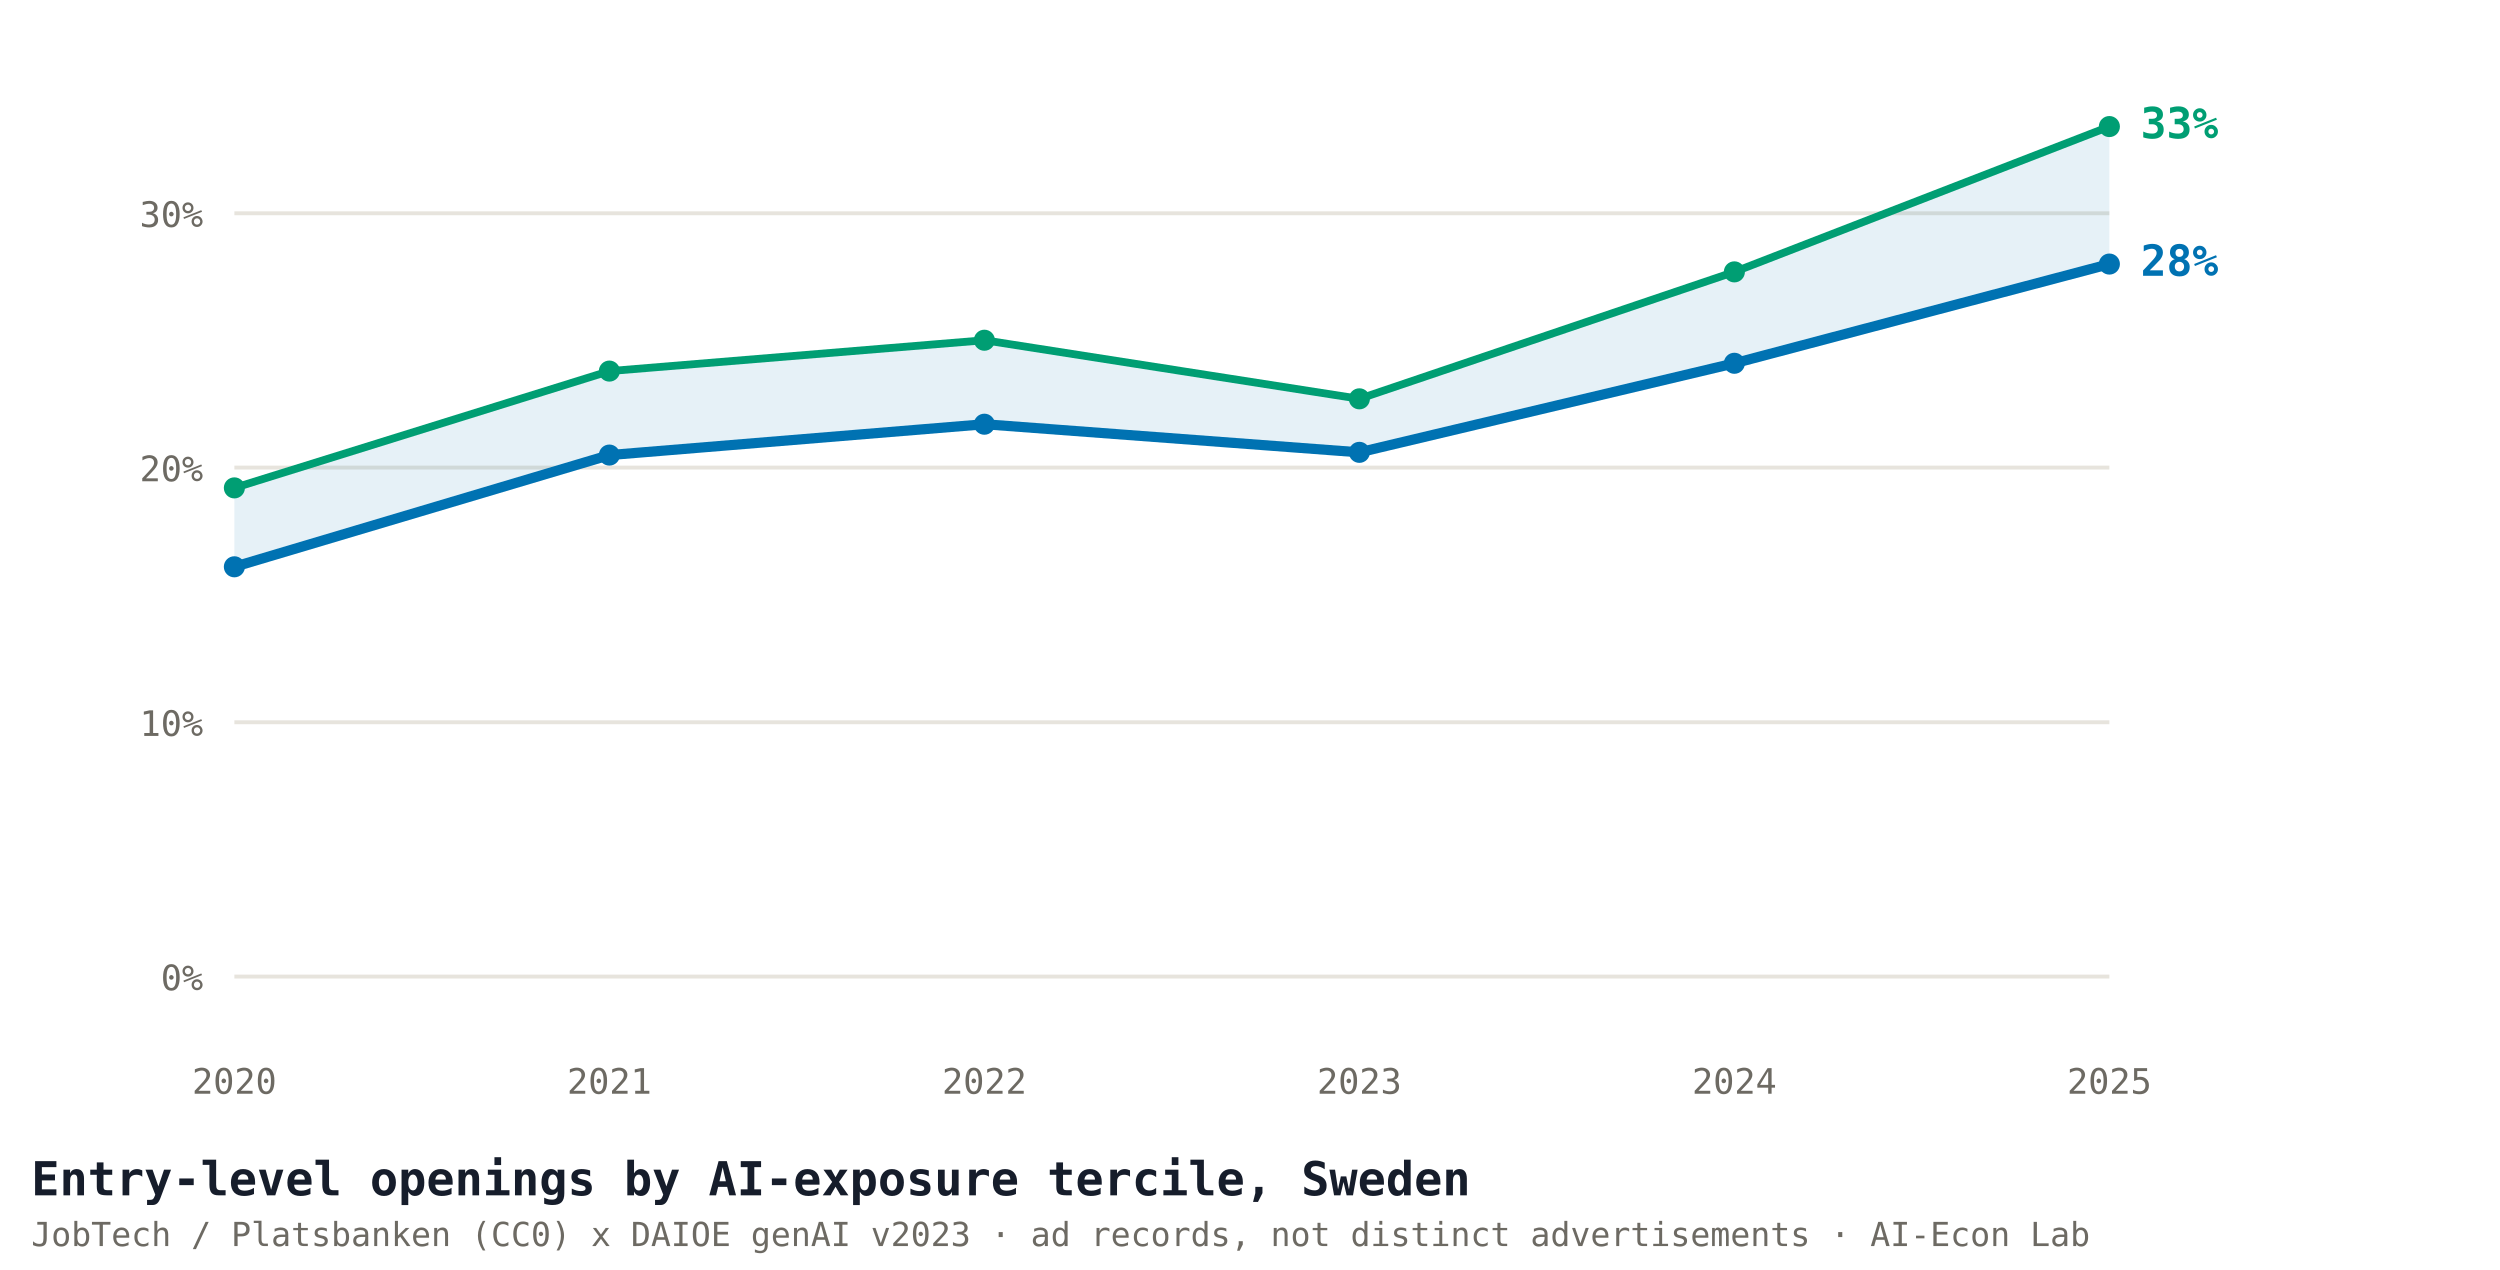
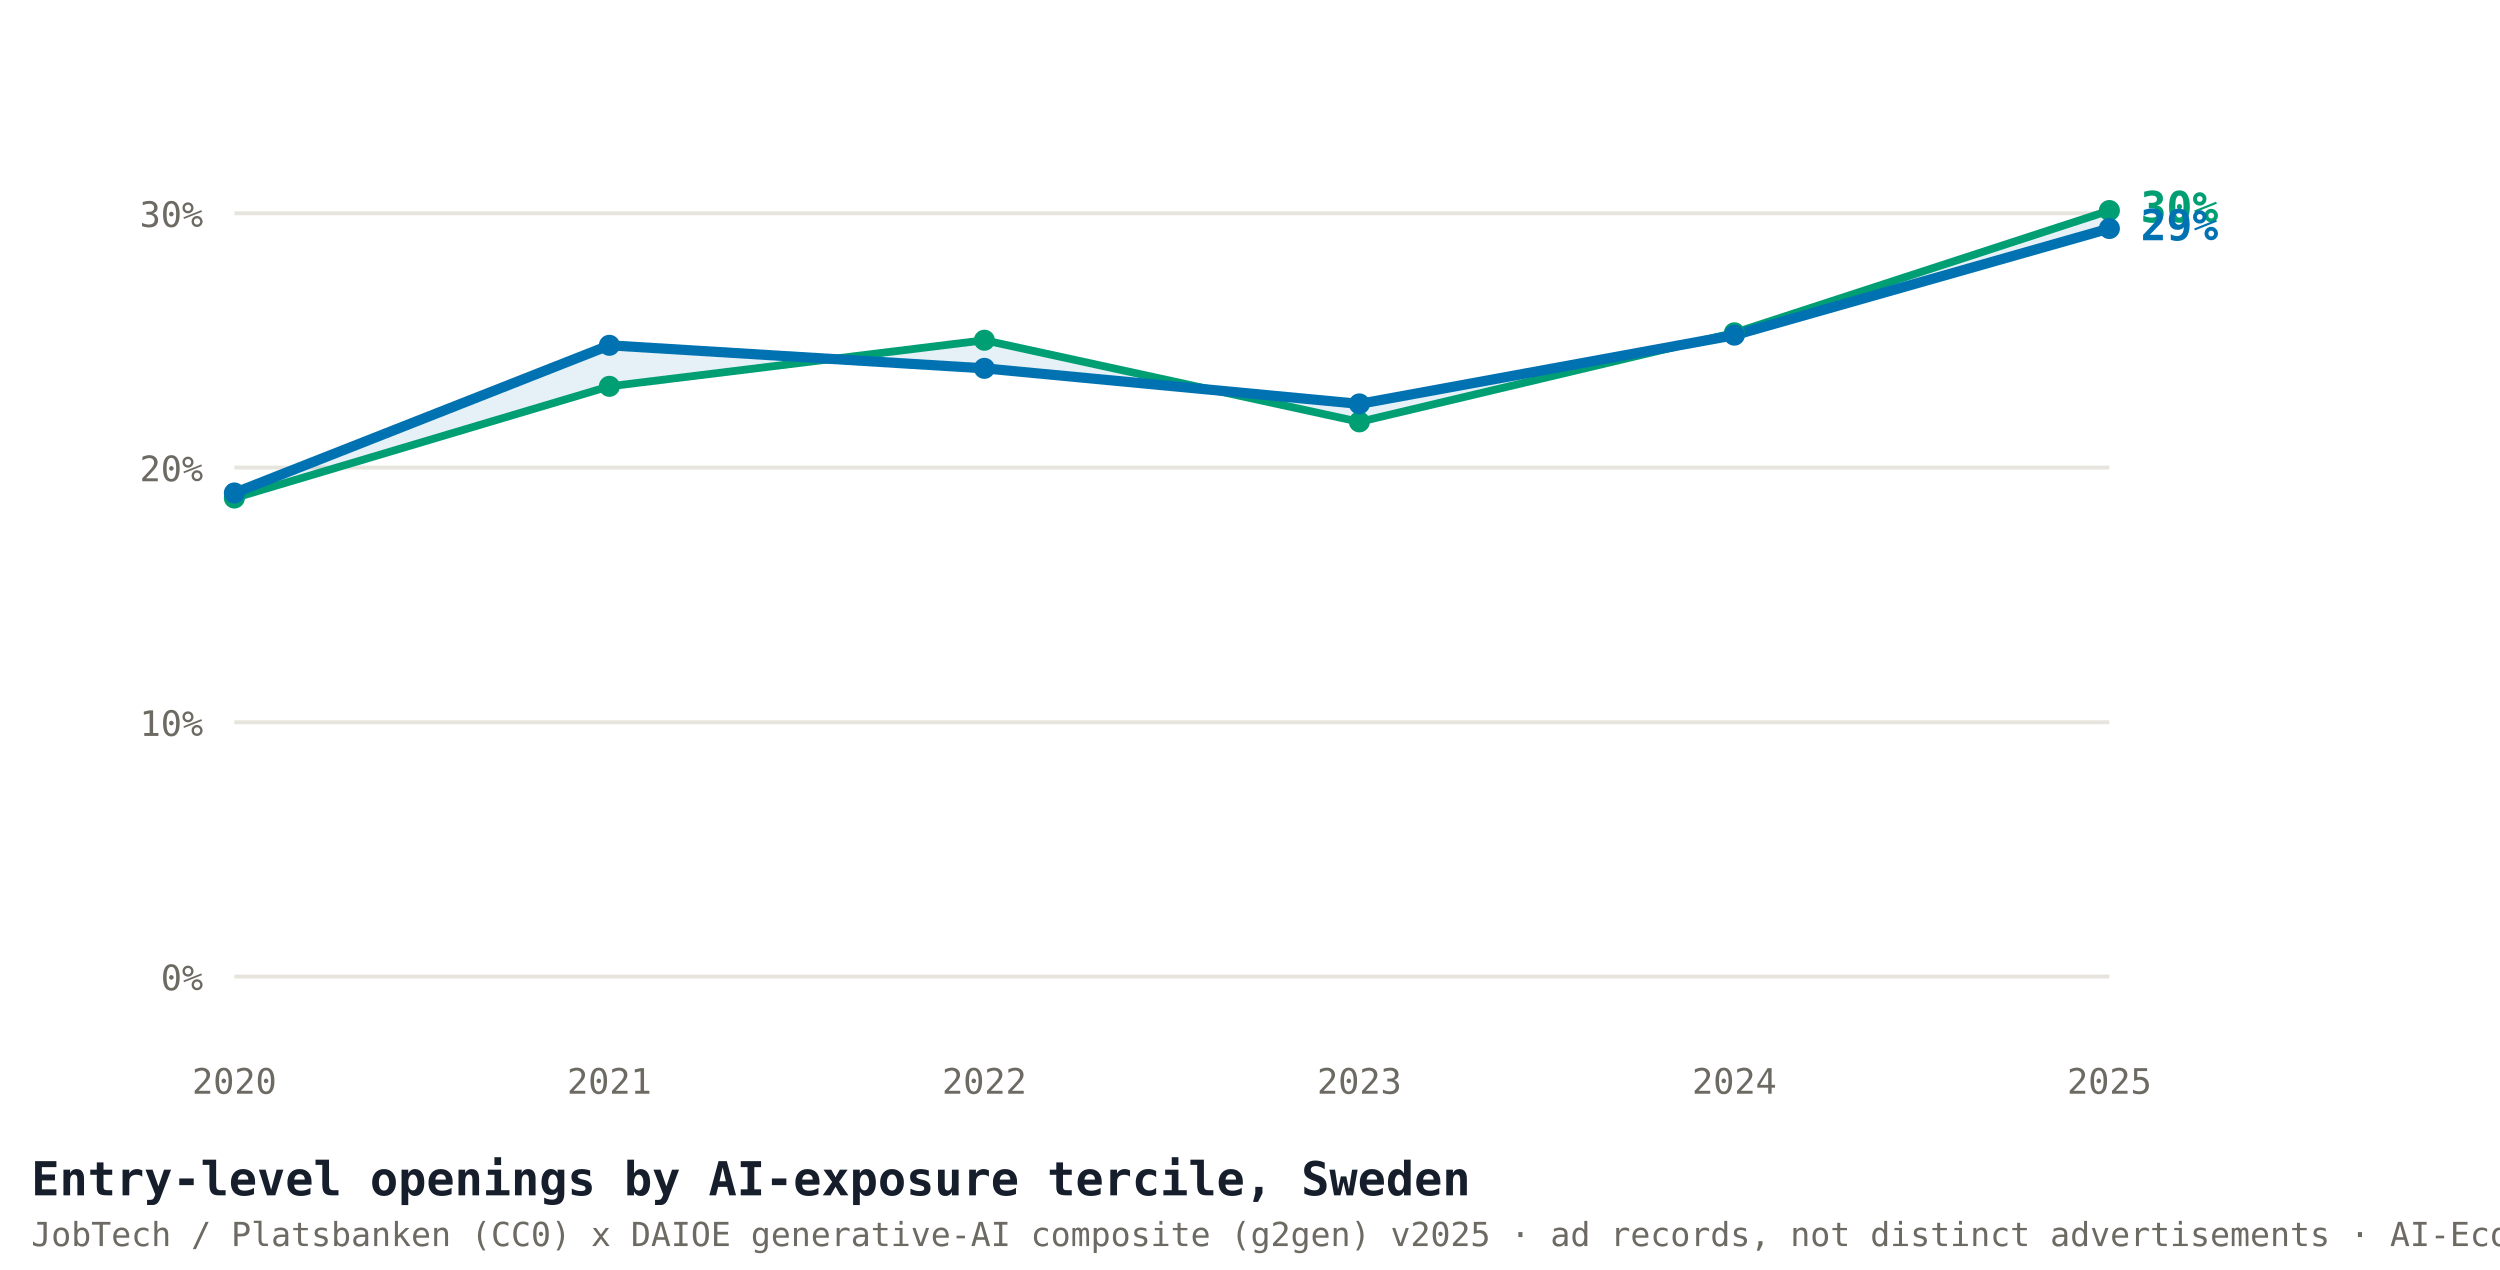
<svg xmlns="http://www.w3.org/2000/svg" class="rankchart squeeze" viewBox="0 0 640 325" role="img" aria-label="Entry-level share of job openings in least- versus most-AI-exposed occupations, 2020 to 2025, with a widening gap">
  <style>:root{--c1:#0072b2;--c2:#d55e00;--c3:#009e73;--c4:#cc79a7;--ink:#161d2b}.rankchart{font-family:ui-monospace,Menlo,monospace}svg{background:#ffffff}.grid,.rowguide{stroke:#e7e4dd}.rowguide{opacity:.6}.meanline{stroke:#8a8a8a;stroke-dasharray:3 3}.meanlab,.tick{fill:#6d6a63;font-size:9px}.dname{fill:#3f3d39;font-size:10px}.dname.se{fill:#0072b2;font-weight:700}.dot{fill:#9a9a9a}.dot.se{fill:#0072b2}.bar{fill:#9a9a9a}.bar.se{fill:#0072b2}.dval{fill:#6d6a63;font-size:9.5px}.dval.se{fill:#0072b2;font-weight:700}.ddelta{fill:#6d6a63;font-size:8.5px}.trendarea{fill:#0072b2;opacity:.08}.trendline,.trenddash{fill:none;stroke:#0072b2;stroke-width:2}.trenddash{stroke-dasharray:4 3}.trenddot{fill:#0072b2}.trendval{fill:#0072b2;font-size:11px;font-weight:700}.trendcov{fill:#6d6a63;font-size:9px}.sqband{fill:#0072b2;opacity:.10}.sqlo{fill:none;stroke:#009e73;stroke-width:2}.sqhi{fill:none;stroke:#0072b2;stroke-width:2.6}.sqdot.lo{fill:#009e73}.sqdot.hi{fill:#0072b2}.sqval{font-size:11px;font-weight:700}.sqval.lo{fill:#009e73}.sqval.hi{fill:#0072b2}.dumb{display:block}.dbtrack{stroke:#d9d5cd;stroke-width:3}.dblo{fill:#009e73}.dbhi{fill:#0072b2}.figttl{fill:#161d2b;font-size:12px;font-weight:700}.figsrc{fill:#6d6a63;font-size:8.5px}</style>
  <line class="grid" x1="60" y1="250.0" x2="540" y2="250.0" />
  <text class="tick" x="52" y="253.5" text-anchor="end">0%</text>
  <line class="grid" x1="60" y1="184.9" x2="540" y2="184.9" />
  <text class="tick" x="52" y="188.4" text-anchor="end">10%</text>
  <line class="grid" x1="60" y1="119.7" x2="540" y2="119.7" />
  <text class="tick" x="52" y="123.2" text-anchor="end">20%</text>
  <line class="grid" x1="60" y1="54.6" x2="540" y2="54.6" />
  <text class="tick" x="52" y="58.1" text-anchor="end">30%</text>
  <text class="tick" x="60.0" y="280" text-anchor="middle">2020</text>
  <text class="tick" x="156.0" y="280" text-anchor="middle">2021</text>
  <text class="tick" x="252.0" y="280" text-anchor="middle">2022</text>
  <text class="tick" x="348.0" y="280" text-anchor="middle">2023</text>
  <text class="tick" x="444.0" y="280" text-anchor="middle">2024</text>
  <text class="tick" x="540.0" y="280" text-anchor="middle">2025</text>
-   <polygon class="sqband" points="60.0,124.9 156.0,95.0 252.0,87.1 348.0,102.1 444.0,69.6 540.0,32.4 540.0,67.6 444.0,93.0 348.0,115.8 252.0,108.6 156.0,116.5 60.0,145.1" />
-   <polyline class="sqlo" points="60.0,124.9 156.0,95.0 252.0,87.1 348.0,102.1 444.0,69.6 540.0,32.4" />
-   <polyline class="sqhi" points="60.0,145.1 156.0,116.5 252.0,108.6 348.0,115.8 444.0,93.0 540.0,67.6" />
-   <circle class="sqdot lo" cx="60.0" cy="124.9" r="2.7" />
-   <circle class="sqdot hi" cx="60.0" cy="145.1" r="2.7" />
-   <circle class="sqdot lo" cx="156.0" cy="95.0" r="2.7" />
-   <circle class="sqdot hi" cx="156.0" cy="116.5" r="2.7" />
+   <polygon class="sqband" points="60.0,127.5 156.0,98.9 252.0,87.1 348.0,108.0 444.0,85.2 540.0,53.9 540.0,58.5 444.0,85.8 348.0,103.4 252.0,94.3 156.0,88.4 60.0,126.2" />
+   <polyline class="sqlo" points="60.0,127.5 156.0,98.9 252.0,87.1 348.0,108.0 444.0,85.2 540.0,53.9" />
+   <polyline class="sqhi" points="60.0,126.2 156.0,88.4 252.0,94.3 348.0,103.4 444.0,85.8 540.0,58.5" />
+   <circle class="sqdot lo" cx="60.0" cy="127.5" r="2.7" />
+   <circle class="sqdot hi" cx="60.0" cy="126.2" r="2.7" />
+   <circle class="sqdot lo" cx="156.0" cy="98.9" r="2.7" />
+   <circle class="sqdot hi" cx="156.0" cy="88.4" r="2.7" />
  <circle class="sqdot lo" cx="252.0" cy="87.1" r="2.7" />
-   <circle class="sqdot hi" cx="252.0" cy="108.6" r="2.7" />
-   <circle class="sqdot lo" cx="348.0" cy="102.1" r="2.7" />
-   <circle class="sqdot hi" cx="348.0" cy="115.8" r="2.7" />
-   <circle class="sqdot lo" cx="444.0" cy="69.6" r="2.7" />
-   <circle class="sqdot hi" cx="444.0" cy="93.0" r="2.7" />
-   <circle class="sqdot lo" cx="540.0" cy="32.4" r="2.7" />
-   <circle class="sqdot hi" cx="540.0" cy="67.6" r="2.7" />
-   <text class="sqval lo" x="548.0" y="35.4">33%</text>
-   <text class="sqval hi" x="548.0" y="70.6">28%</text>
+   <circle class="sqdot hi" cx="252.0" cy="94.3" r="2.7" />
+   <circle class="sqdot lo" cx="348.0" cy="108.0" r="2.7" />
+   <circle class="sqdot hi" cx="348.0" cy="103.4" r="2.7" />
+   <circle class="sqdot lo" cx="444.0" cy="85.2" r="2.7" />
+   <circle class="sqdot hi" cx="444.0" cy="85.8" r="2.7" />
+   <circle class="sqdot lo" cx="540.0" cy="53.9" r="2.7" />
+   <circle class="sqdot hi" cx="540.0" cy="58.5" r="2.7" />
+   <text class="sqval lo" x="548.0" y="56.9">30%</text>
+   <text class="sqval hi" x="548.0" y="61.5">29%</text>
  <text class="figttl" x="8" y="306">Entry-level openings by AI-exposure tercile, Sweden</text>
-   <text class="figsrc" x="8" y="319">JobTech / Platsbanken (CC0) x DAIOE genAI v2023 · ad records, not distinct advertisements · AI-Econ Lab</text>
+   <text class="figsrc" x="8" y="319">JobTech / Platsbanken (CC0) x DAIOE generative-AI composite (g2gen) v2025 · ad records, not distinct advertisements · AI-Econ Lab</text>
</svg>
